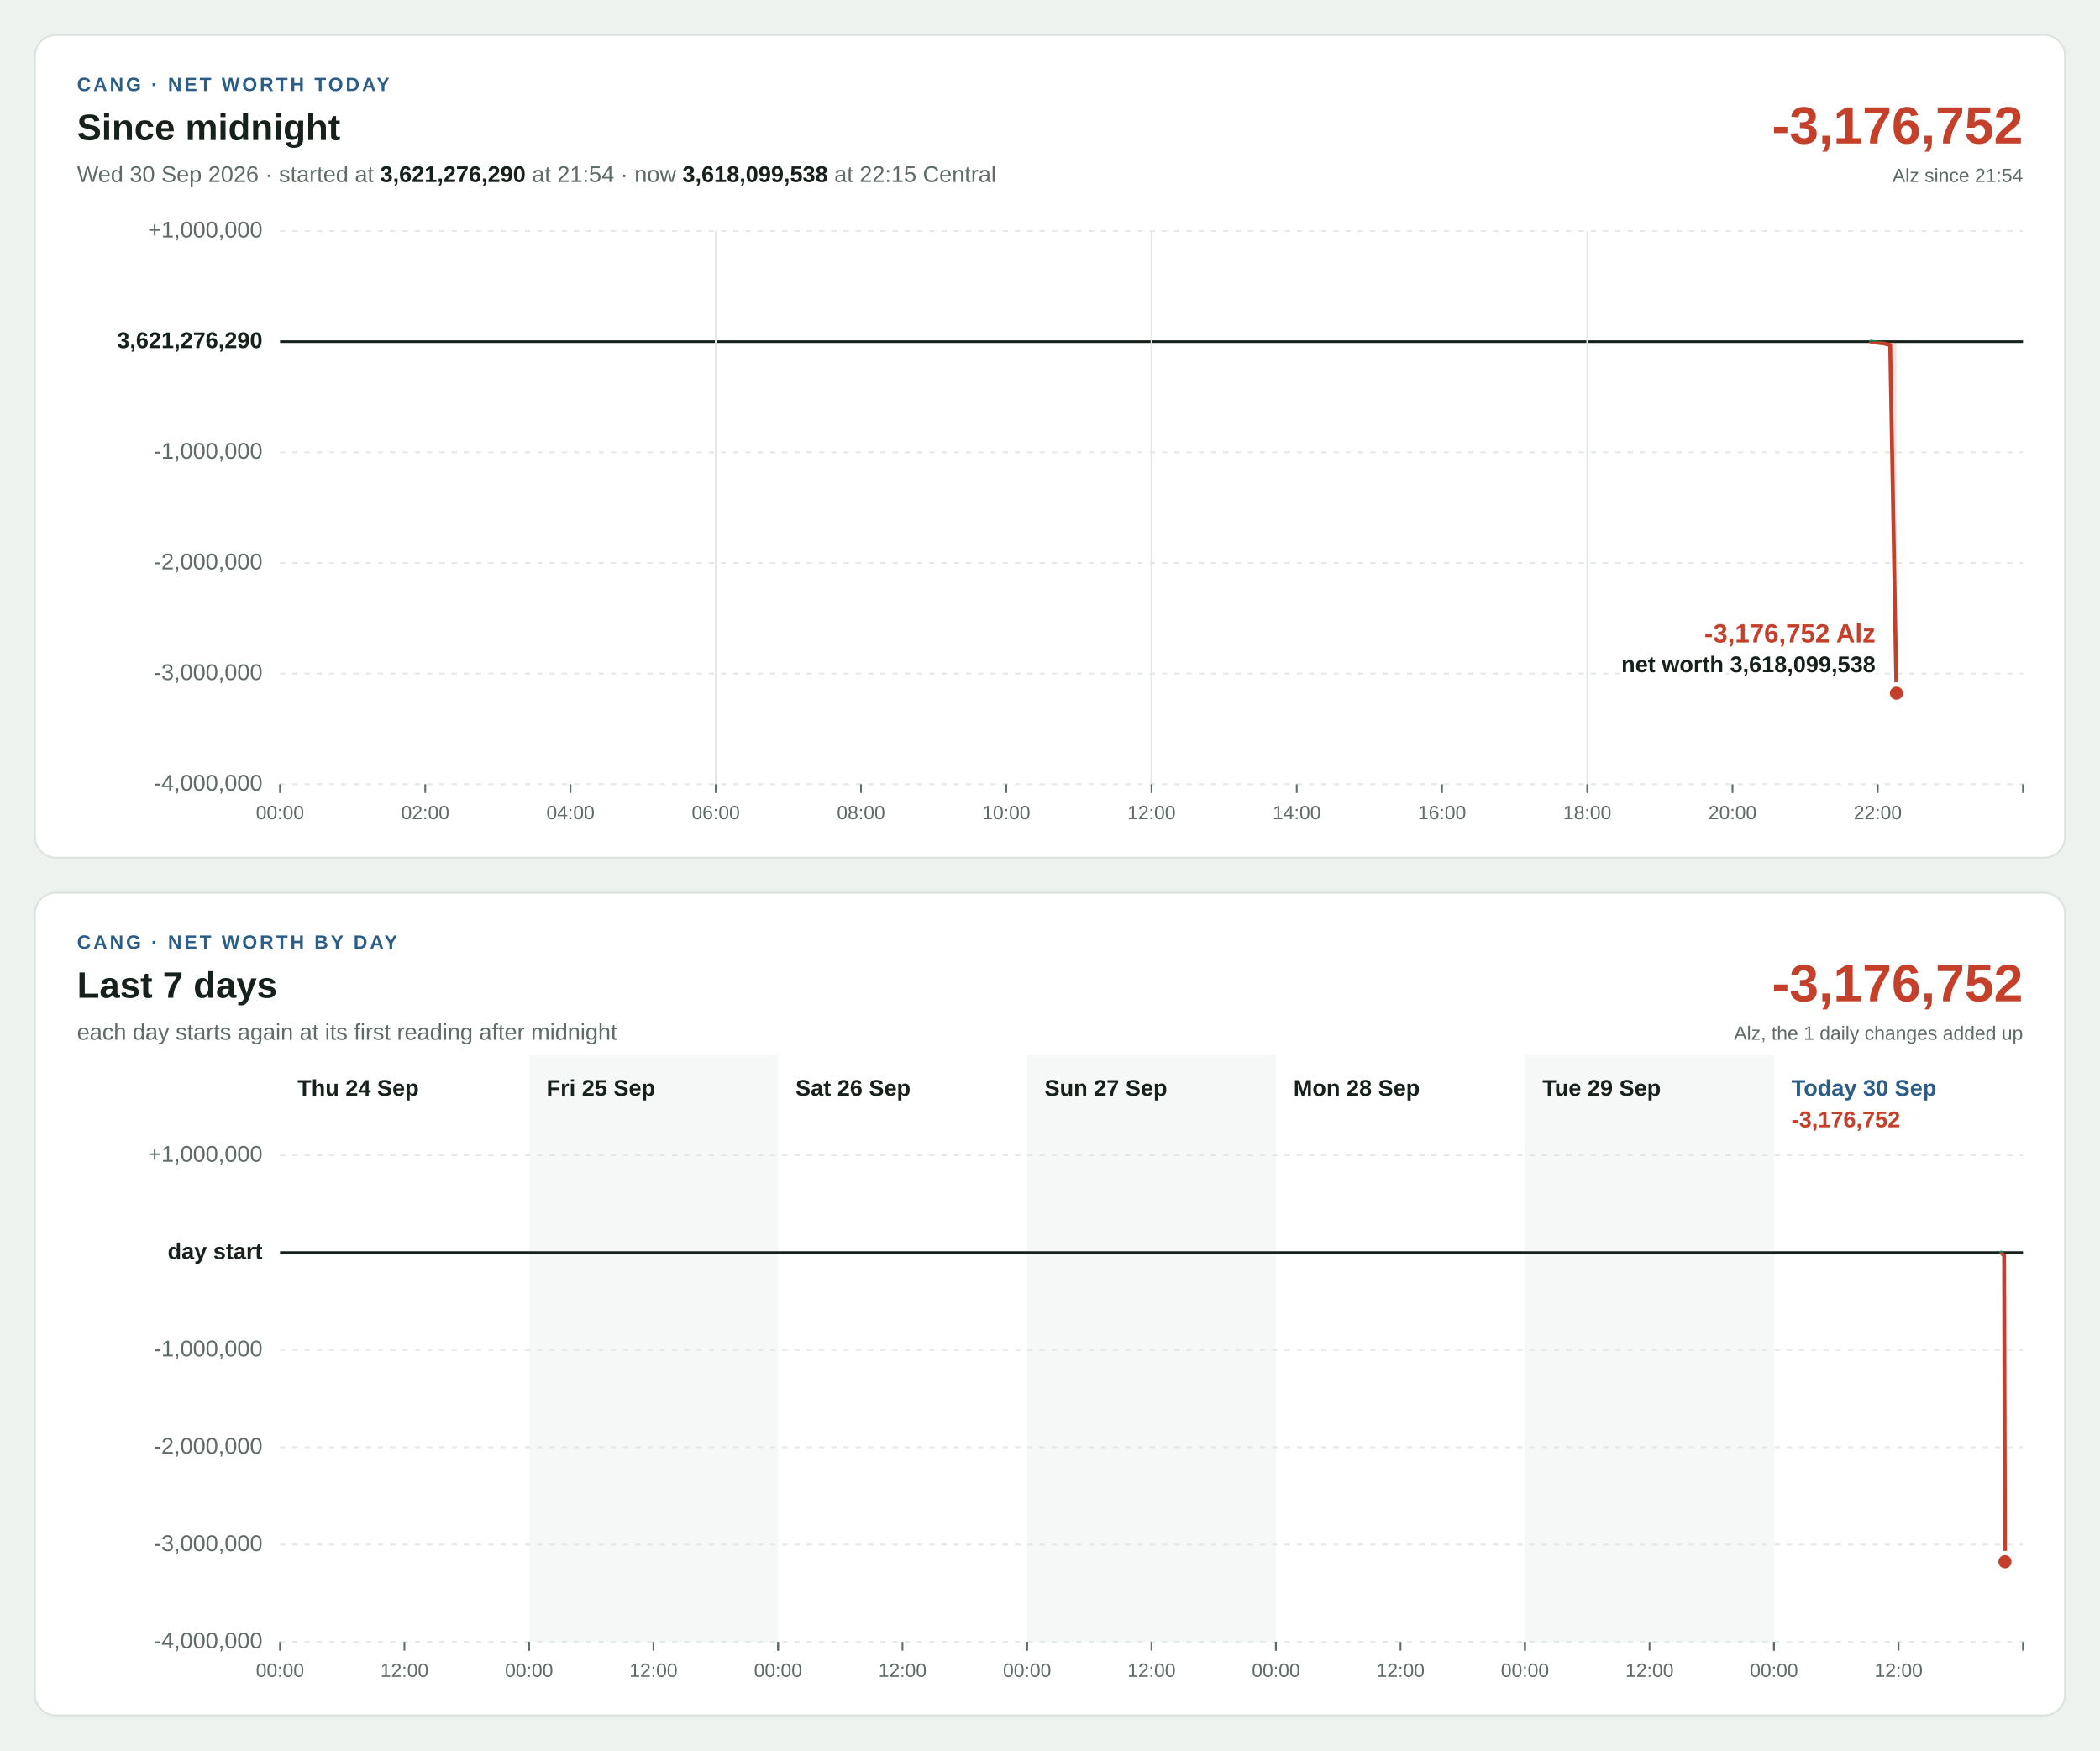
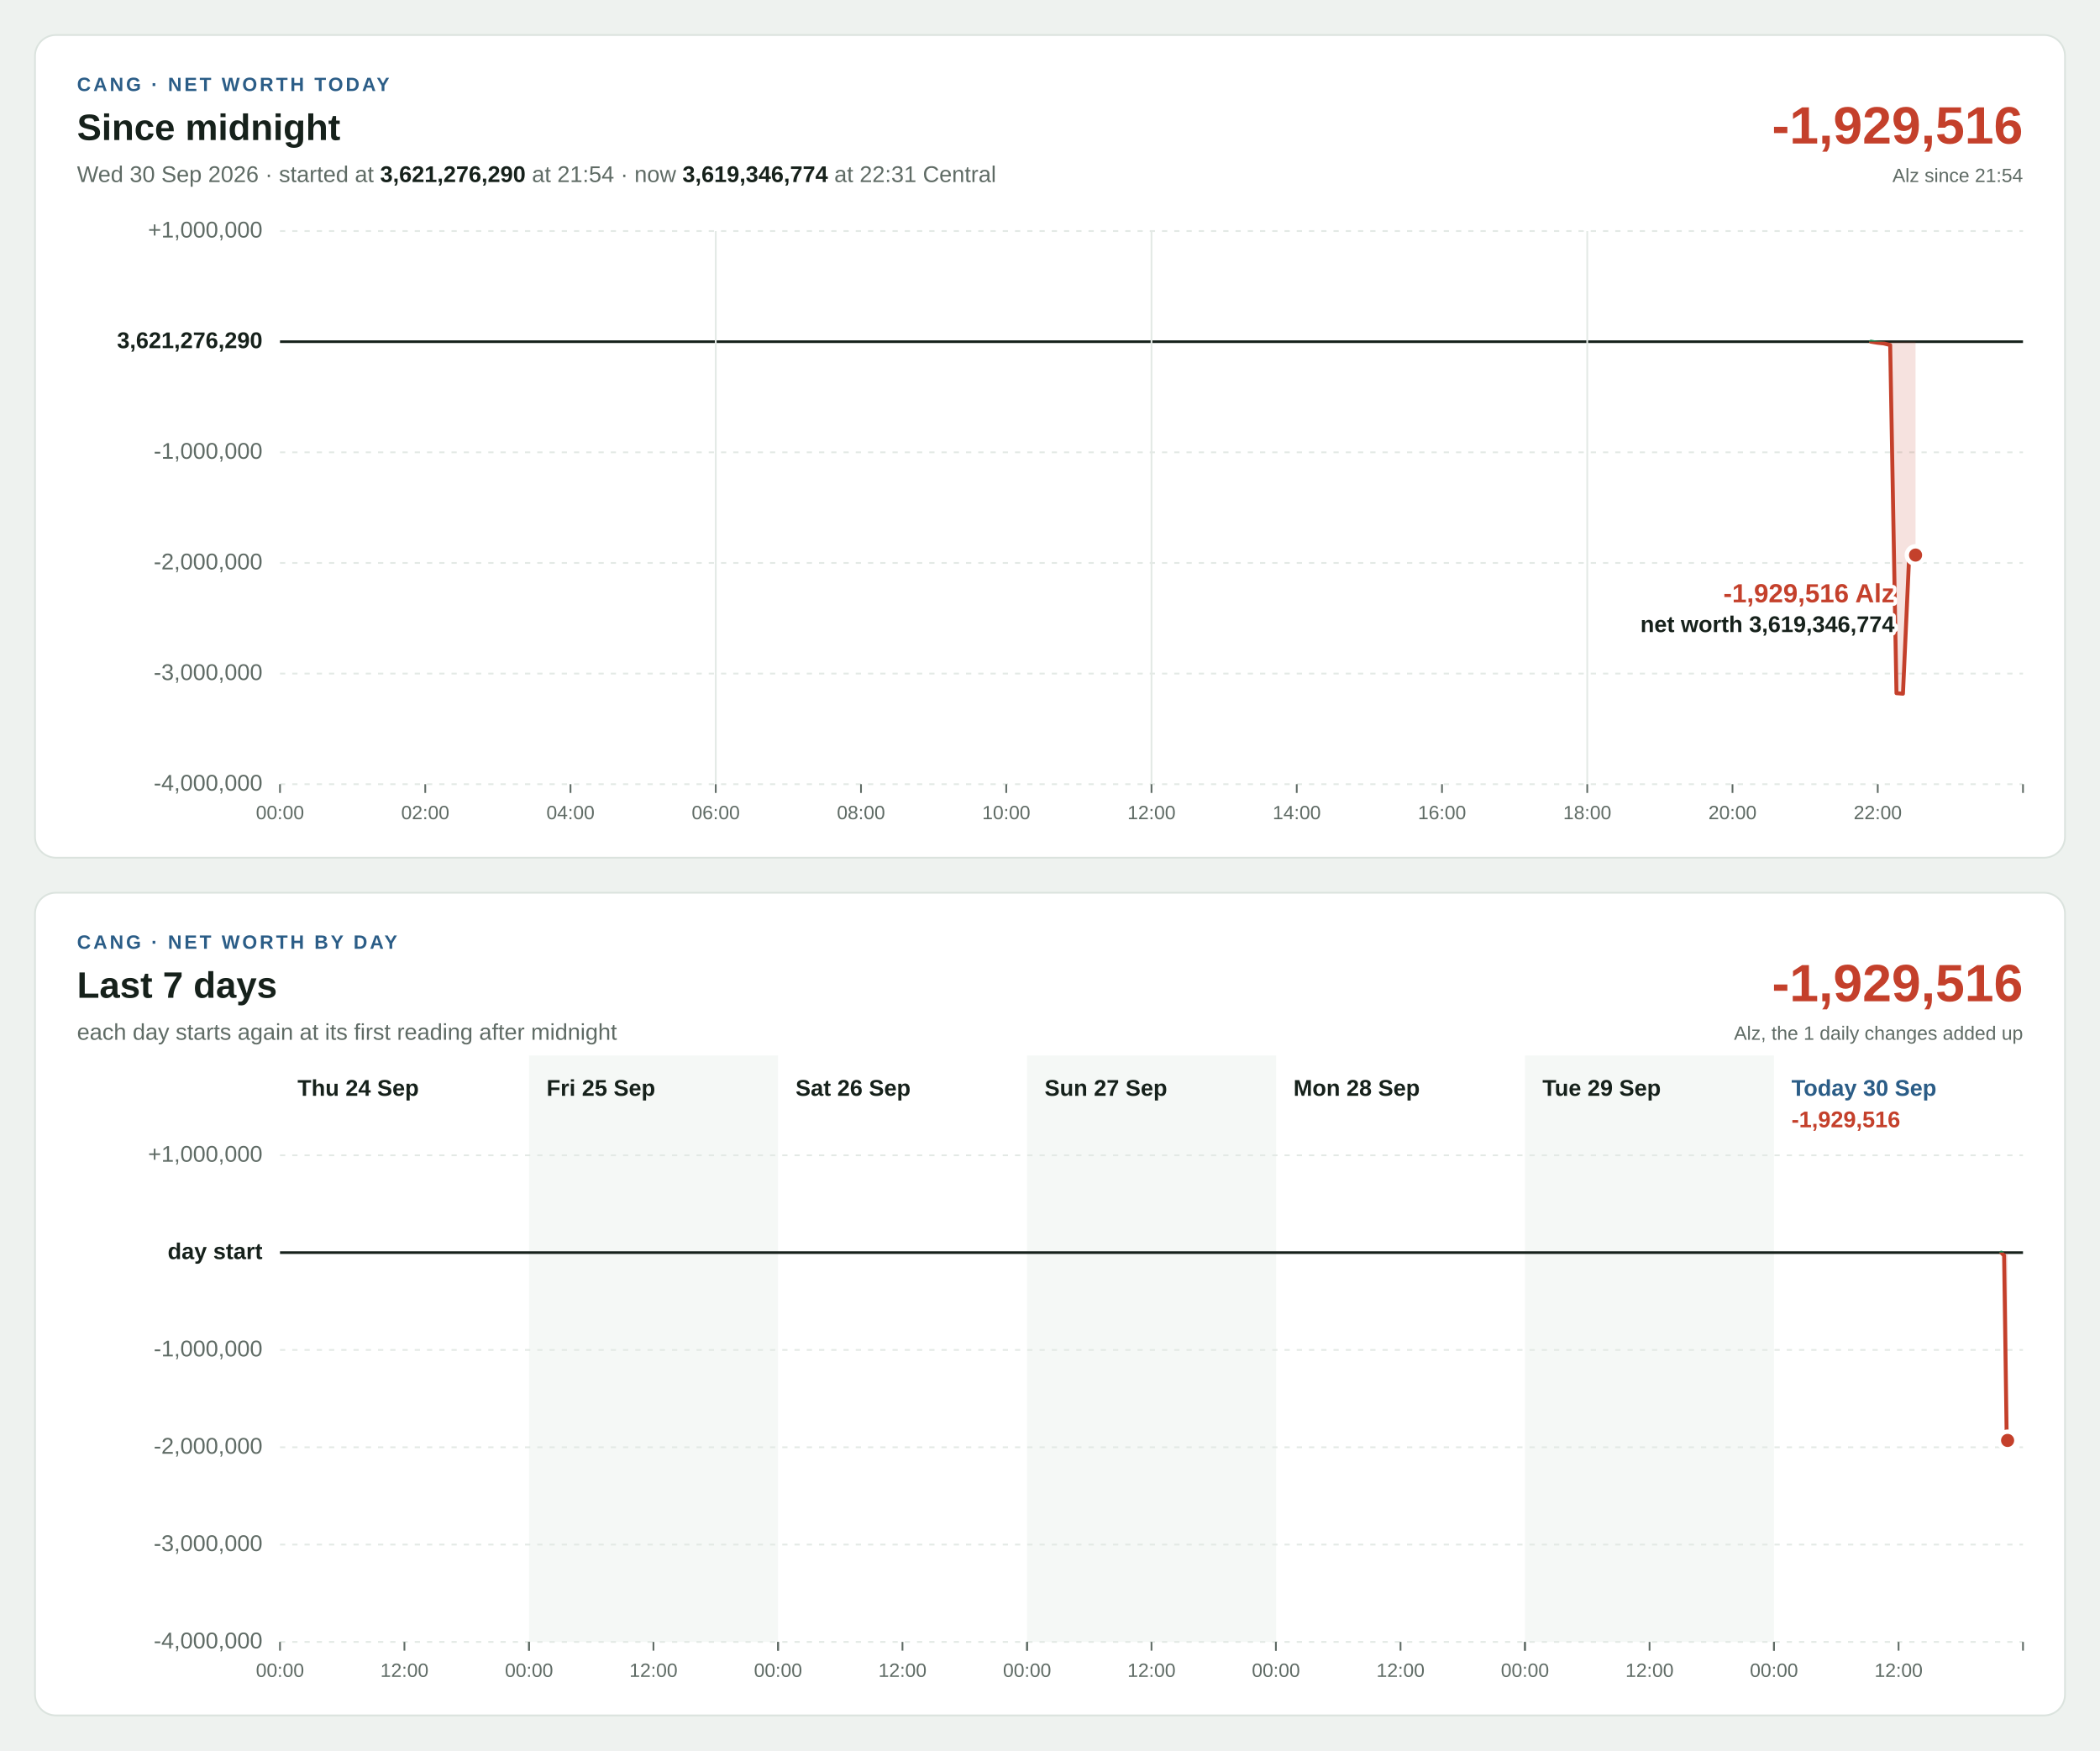
<svg xmlns="http://www.w3.org/2000/svg" width="1200" height="1000" viewBox="0 0 1200 1000" font-family="Segoe UI, Helvetica Neue, Arial, sans-serif" font-size="13" style="font-variant-numeric: tabular-nums">
  <rect width="1200" height="1000" fill="#eef2ef" />
  <g transform="translate(20,20)">
    <rect width="1160" height="470" rx="12" fill="#ffffff" stroke="#dbe3de" />
    <text x="24" y="32" font-size="11" font-weight="700" letter-spacing="1.4" fill="#2b5d87">CANG · NET WORTH TODAY</text>
    <text x="24" y="60" font-size="21" font-weight="700" fill="#16211b">Since midnight</text>
-     <text x="24" y="84" fill="#5f6b65">Wed 30 Sep 2026 · started at <tspan font-weight="700" fill="#16211b">3,621,276,290</tspan> at 21:54 · now <tspan font-weight="700" fill="#16211b">3,618,099,538</tspan> at 22:15 Central</text>
-     <text x="1136" y="62" font-size="30" font-weight="700" text-anchor="end" fill="#c4402b">-3,176,752</text>
+     <text x="24" y="84" fill="#5f6b65">Wed 30 Sep 2026 · started at <tspan font-weight="700" fill="#16211b">3,621,276,290</tspan> at 21:54 · now <tspan font-weight="700" fill="#16211b">3,619,346,774</tspan> at 22:31 Central</text>
+     <text x="1136" y="62" font-size="30" font-weight="700" text-anchor="end" fill="#c4402b">-1,929,516</text>
    <text x="1136" y="84" font-size="11" text-anchor="end" fill="#5f6b65">Alz since 21:54</text>
    <line x1="140" x2="1136" y1="428.0" y2="428.0" stroke="#e3e9e5" stroke-width="1" stroke-dasharray="3 4" />
    <text x="130" y="428.0" text-anchor="end" dominant-baseline="middle" font-weight="400" fill="#5f6b65">-4,000,000</text>
    <line x1="140" x2="1136" y1="364.8" y2="364.8" stroke="#e3e9e5" stroke-width="1" stroke-dasharray="3 4" />
    <text x="130" y="364.8" text-anchor="end" dominant-baseline="middle" font-weight="400" fill="#5f6b65">-3,000,000</text>
    <line x1="140" x2="1136" y1="301.6" y2="301.6" stroke="#e3e9e5" stroke-width="1" stroke-dasharray="3 4" />
    <text x="130" y="301.6" text-anchor="end" dominant-baseline="middle" font-weight="400" fill="#5f6b65">-2,000,000</text>
    <line x1="140" x2="1136" y1="238.4" y2="238.4" stroke="#e3e9e5" stroke-width="1" stroke-dasharray="3 4" />
    <text x="130" y="238.4" text-anchor="end" dominant-baseline="middle" font-weight="400" fill="#5f6b65">-1,000,000</text>
    <line x1="140" x2="1136" y1="175.2" y2="175.2" stroke="#16211b" stroke-width="1.5" />
    <text x="130" y="175.2" text-anchor="end" dominant-baseline="middle" font-weight="700" fill="#16211b">3,621,276,290</text>
    <line x1="140" x2="1136" y1="112.0" y2="112.0" stroke="#e3e9e5" stroke-width="1" stroke-dasharray="3 4" />
    <text x="130" y="112.0" text-anchor="end" dominant-baseline="middle" font-weight="400" fill="#5f6b65">+1,000,000</text>
    <line x1="140.0" x2="140.0" y1="428" y2="433" stroke="#5f6b65" stroke-width="1" />
    <text x="140.0" y="448" font-size="11" text-anchor="middle" fill="#5f6b65">00:00</text>
    <line x1="223.0" x2="223.0" y1="428" y2="433" stroke="#5f6b65" stroke-width="1" />
    <text x="223.0" y="448" font-size="11" text-anchor="middle" fill="#5f6b65">02:00</text>
    <line x1="306.0" x2="306.0" y1="428" y2="433" stroke="#5f6b65" stroke-width="1" />
    <text x="306.0" y="448" font-size="11" text-anchor="middle" fill="#5f6b65">04:00</text>
    <line x1="389.0" x2="389.0" y1="112" y2="428" stroke="#e3e9e5" stroke-width="1" />
    <line x1="389.0" x2="389.0" y1="428" y2="433" stroke="#5f6b65" stroke-width="1" />
    <text x="389.0" y="448" font-size="11" text-anchor="middle" fill="#5f6b65">06:00</text>
    <line x1="472.0" x2="472.0" y1="428" y2="433" stroke="#5f6b65" stroke-width="1" />
    <text x="472.0" y="448" font-size="11" text-anchor="middle" fill="#5f6b65">08:00</text>
    <line x1="555.0" x2="555.0" y1="428" y2="433" stroke="#5f6b65" stroke-width="1" />
    <text x="555.0" y="448" font-size="11" text-anchor="middle" fill="#5f6b65">10:00</text>
    <line x1="638.0" x2="638.0" y1="112" y2="428" stroke="#e3e9e5" stroke-width="1" />
    <line x1="638.0" x2="638.0" y1="428" y2="433" stroke="#5f6b65" stroke-width="1" />
    <text x="638.0" y="448" font-size="11" text-anchor="middle" fill="#5f6b65">12:00</text>
    <line x1="721.0" x2="721.0" y1="428" y2="433" stroke="#5f6b65" stroke-width="1" />
    <text x="721.0" y="448" font-size="11" text-anchor="middle" fill="#5f6b65">14:00</text>
    <line x1="804.0" x2="804.0" y1="428" y2="433" stroke="#5f6b65" stroke-width="1" />
    <text x="804.0" y="448" font-size="11" text-anchor="middle" fill="#5f6b65">16:00</text>
    <line x1="887.0" x2="887.0" y1="112" y2="428" stroke="#e3e9e5" stroke-width="1" />
    <line x1="887.0" x2="887.0" y1="428" y2="433" stroke="#5f6b65" stroke-width="1" />
    <text x="887.0" y="448" font-size="11" text-anchor="middle" fill="#5f6b65">18:00</text>
    <line x1="970.0" x2="970.0" y1="428" y2="433" stroke="#5f6b65" stroke-width="1" />
    <text x="970.0" y="448" font-size="11" text-anchor="middle" fill="#5f6b65">20:00</text>
    <line x1="1053.0" x2="1053.0" y1="428" y2="433" stroke="#5f6b65" stroke-width="1" />
    <text x="1053.0" y="448" font-size="11" text-anchor="middle" fill="#5f6b65">22:00</text>
    <line x1="1136.0" x2="1136.0" y1="428" y2="433" stroke="#5f6b65" stroke-width="1" />
    <defs>
-       <path id="shape-today" d="M1049.1 175.2L1049.1 175.2L1052.8 175.8L1056.4 176.2L1060.1 177.1L1063.7 376.0L1063.7 175.2Z" />
-       <path id="line-today" d="M1049.1 175.2L1052.8 175.8L1056.4 176.2L1060.1 177.1L1063.7 376.0" />
+       <path id="shape-today" d="M1049.1 175.2L1049.1 175.2L1052.8 175.8L1056.4 176.2L1060.1 177.1L1063.7 376.0L1067.4 376.3L1071.0 296.7L1074.6 297.1L1074.6 175.2Z" />
+       <path id="line-today" d="M1049.1 175.2L1052.8 175.8L1056.4 176.2L1060.1 177.1L1063.7 376.0L1067.4 376.3L1071.0 296.7L1074.6 297.1" />
      <clipPath id="up-today">
        <rect x="140" y="112" width="996" height="63.2" />
      </clipPath>
      <clipPath id="down-today">
        <rect x="140" y="175.2" width="996" height="252.8" />
      </clipPath>
    </defs>
    <use href="#shape-today" fill="#1d8a53" fill-opacity="0.15" clip-path="url(#up-today)" />
    <use href="#line-today" fill="none" stroke="#1d8a53" stroke-width="2.25" stroke-linejoin="round" stroke-linecap="round" clip-path="url(#up-today)" />
    <use href="#shape-today" fill="#c4402b" fill-opacity="0.15" clip-path="url(#down-today)" />
    <use href="#line-today" fill="none" stroke="#c4402b" stroke-width="2.25" stroke-linejoin="round" stroke-linecap="round" clip-path="url(#down-today)" />
-     <circle cx="1063.7" cy="376.0" r="5" fill="#c4402b" stroke="#ffffff" stroke-width="2.5" />
-     <text x="1051.7" y="347.0" text-anchor="end" font-size="15" font-weight="700" fill="#c4402b" stroke="#ffffff" stroke-width="4" stroke-linejoin="round" paint-order="stroke">-3,176,752 Alz</text>
-     <text x="1051.7" y="364.0" text-anchor="end" font-size="13" font-weight="600" fill="#16211b" stroke="#ffffff" stroke-width="4" stroke-linejoin="round" paint-order="stroke">net worth 3,618,099,538</text>
+     <circle cx="1074.6" cy="297.1" r="5" fill="#c4402b" stroke="#ffffff" stroke-width="2.5" />
+     <text x="1062.6" y="324.1" text-anchor="end" font-size="15" font-weight="700" fill="#c4402b" stroke="#ffffff" stroke-width="4" stroke-linejoin="round" paint-order="stroke">-1,929,516 Alz</text>
+     <text x="1062.6" y="341.1" text-anchor="end" font-size="13" font-weight="600" fill="#16211b" stroke="#ffffff" stroke-width="4" stroke-linejoin="round" paint-order="stroke">net worth 3,619,346,774</text>
  </g>
  <g transform="translate(20,510)">
    <rect width="1160" height="470" rx="12" fill="#ffffff" stroke="#dbe3de" />
    <text x="24" y="32" font-size="11" font-weight="700" letter-spacing="1.4" fill="#2b5d87">CANG · NET WORTH BY DAY</text>
    <text x="24" y="60" font-size="21" font-weight="700" fill="#16211b">Last 7 days</text>
    <text x="24" y="84" fill="#5f6b65">each day starts again at its first reading after midnight</text>
-     <text x="1136" y="62" font-size="30" font-weight="700" text-anchor="end" fill="#c4402b">-3,176,752</text>
+     <text x="1136" y="62" font-size="30" font-weight="700" text-anchor="end" fill="#c4402b">-1,929,516</text>
    <text x="1136" y="84" font-size="11" text-anchor="end" fill="#5f6b65">Alz, the 1 daily changes added up</text>
    <rect x="282.3" y="93" width="142.3" height="335" fill="#f5f8f6" />
    <rect x="566.9" y="93" width="142.3" height="335" fill="#f5f8f6" />
    <rect x="851.4" y="93" width="142.3" height="335" fill="#f5f8f6" />
    <line x1="140" x2="1136" y1="428.0" y2="428.0" stroke="#e3e9e5" stroke-width="1" stroke-dasharray="3 4" />
    <text x="130" y="428.0" text-anchor="end" dominant-baseline="middle" font-weight="400" fill="#5f6b65">-4,000,000</text>
    <line x1="140" x2="1136" y1="372.4" y2="372.4" stroke="#e3e9e5" stroke-width="1" stroke-dasharray="3 4" />
    <text x="130" y="372.4" text-anchor="end" dominant-baseline="middle" font-weight="400" fill="#5f6b65">-3,000,000</text>
    <line x1="140" x2="1136" y1="316.8" y2="316.8" stroke="#e3e9e5" stroke-width="1" stroke-dasharray="3 4" />
    <text x="130" y="316.8" text-anchor="end" dominant-baseline="middle" font-weight="400" fill="#5f6b65">-2,000,000</text>
    <line x1="140" x2="1136" y1="261.2" y2="261.2" stroke="#e3e9e5" stroke-width="1" stroke-dasharray="3 4" />
    <text x="130" y="261.2" text-anchor="end" dominant-baseline="middle" font-weight="400" fill="#5f6b65">-1,000,000</text>
    <line x1="140" x2="1136" y1="205.6" y2="205.6" stroke="#16211b" stroke-width="1.5" />
    <text x="130" y="205.6" text-anchor="end" dominant-baseline="middle" font-weight="700" fill="#16211b">day start</text>
    <line x1="140" x2="1136" y1="150.0" y2="150.0" stroke="#e3e9e5" stroke-width="1" stroke-dasharray="3 4" />
    <text x="130" y="150.0" text-anchor="end" dominant-baseline="middle" font-weight="400" fill="#5f6b65">+1,000,000</text>
    <text x="150.0" y="116" font-weight="700" fill="#16211b">Thu 24 Sep</text>
    <line x1="140.0" x2="140.0" y1="428" y2="433" stroke="#5f6b65" stroke-width="1" />
    <text x="140.0" y="448" font-size="11" text-anchor="middle" fill="#5f6b65">00:00</text>
    <line x1="211.1" x2="211.1" y1="428" y2="433" stroke="#5f6b65" stroke-width="1" />
    <text x="211.1" y="448" font-size="11" text-anchor="middle" fill="#5f6b65">12:00</text>
    <line x1="282.3" x2="282.3" y1="428" y2="433" stroke="#5f6b65" stroke-width="1" />
    <text x="292.3" y="116" font-weight="700" fill="#16211b">Fri 25 Sep</text>
    <line x1="282.3" x2="282.3" y1="428" y2="433" stroke="#5f6b65" stroke-width="1" />
    <text x="282.3" y="448" font-size="11" text-anchor="middle" fill="#5f6b65">00:00</text>
    <line x1="353.4" x2="353.4" y1="428" y2="433" stroke="#5f6b65" stroke-width="1" />
    <text x="353.4" y="448" font-size="11" text-anchor="middle" fill="#5f6b65">12:00</text>
    <line x1="424.6" x2="424.6" y1="428" y2="433" stroke="#5f6b65" stroke-width="1" />
    <text x="434.6" y="116" font-weight="700" fill="#16211b">Sat 26 Sep</text>
    <line x1="424.6" x2="424.6" y1="428" y2="433" stroke="#5f6b65" stroke-width="1" />
    <text x="424.6" y="448" font-size="11" text-anchor="middle" fill="#5f6b65">00:00</text>
    <line x1="495.7" x2="495.7" y1="428" y2="433" stroke="#5f6b65" stroke-width="1" />
    <text x="495.7" y="448" font-size="11" text-anchor="middle" fill="#5f6b65">12:00</text>
    <line x1="566.9" x2="566.9" y1="428" y2="433" stroke="#5f6b65" stroke-width="1" />
    <text x="576.9" y="116" font-weight="700" fill="#16211b">Sun 27 Sep</text>
    <line x1="566.9" x2="566.9" y1="428" y2="433" stroke="#5f6b65" stroke-width="1" />
    <text x="566.9" y="448" font-size="11" text-anchor="middle" fill="#5f6b65">00:00</text>
    <line x1="638.0" x2="638.0" y1="428" y2="433" stroke="#5f6b65" stroke-width="1" />
    <text x="638.0" y="448" font-size="11" text-anchor="middle" fill="#5f6b65">12:00</text>
    <line x1="709.1" x2="709.1" y1="428" y2="433" stroke="#5f6b65" stroke-width="1" />
    <text x="719.1" y="116" font-weight="700" fill="#16211b">Mon 28 Sep</text>
    <line x1="709.1" x2="709.1" y1="428" y2="433" stroke="#5f6b65" stroke-width="1" />
    <text x="709.1" y="448" font-size="11" text-anchor="middle" fill="#5f6b65">00:00</text>
    <line x1="780.3" x2="780.3" y1="428" y2="433" stroke="#5f6b65" stroke-width="1" />
    <text x="780.3" y="448" font-size="11" text-anchor="middle" fill="#5f6b65">12:00</text>
    <line x1="851.4" x2="851.4" y1="428" y2="433" stroke="#5f6b65" stroke-width="1" />
    <text x="861.4" y="116" font-weight="700" fill="#16211b">Tue 29 Sep</text>
    <line x1="851.4" x2="851.4" y1="428" y2="433" stroke="#5f6b65" stroke-width="1" />
    <text x="851.4" y="448" font-size="11" text-anchor="middle" fill="#5f6b65">00:00</text>
    <line x1="922.6" x2="922.6" y1="428" y2="433" stroke="#5f6b65" stroke-width="1" />
    <text x="922.6" y="448" font-size="11" text-anchor="middle" fill="#5f6b65">12:00</text>
    <line x1="993.7" x2="993.7" y1="428" y2="433" stroke="#5f6b65" stroke-width="1" />
    <text x="1003.7" y="116" font-weight="700" fill="#2b5d87">Today 30 Sep</text>
    <line x1="993.7" x2="993.7" y1="428" y2="433" stroke="#5f6b65" stroke-width="1" />
    <text x="993.7" y="448" font-size="11" text-anchor="middle" fill="#5f6b65">00:00</text>
    <line x1="1064.9" x2="1064.9" y1="428" y2="433" stroke="#5f6b65" stroke-width="1" />
    <text x="1064.9" y="448" font-size="11" text-anchor="middle" fill="#5f6b65">12:00</text>
    <line x1="1136.0" x2="1136.0" y1="428" y2="433" stroke="#5f6b65" stroke-width="1" />
-     <text x="1003.7" y="134" font-weight="700" fill="#c4402b">-3,176,752</text>
+     <text x="1003.7" y="134" font-weight="700" fill="#c4402b">-1,929,516</text>
    <defs>
-       <path id="shape-day6" d="M1123.6 205.6L1123.6 205.6L1125.2 207.3L1125.7 382.2L1125.7 205.6Z" />
-       <path id="line-day6" d="M1123.6 205.6L1125.2 207.3L1125.7 382.2" />
+       <path id="shape-day6" d="M1123.6 205.6L1123.6 205.6L1125.2 207.3L1126.7 312.5L1127.2 312.9L1127.2 205.6Z" />
+       <path id="line-day6" d="M1123.6 205.6L1125.2 207.3L1126.7 312.5L1127.2 312.9" />
      <clipPath id="up-day6">
        <rect x="140" y="150" width="996" height="55.6" />
      </clipPath>
      <clipPath id="down-day6">
        <rect x="140" y="205.6" width="996" height="222.4" />
      </clipPath>
    </defs>
    <use href="#shape-day6" fill="#1d8a53" fill-opacity="0.15" clip-path="url(#up-day6)" />
    <use href="#line-day6" fill="none" stroke="#1d8a53" stroke-width="2.25" stroke-linejoin="round" stroke-linecap="round" clip-path="url(#up-day6)" />
    <use href="#shape-day6" fill="#c4402b" fill-opacity="0.15" clip-path="url(#down-day6)" />
    <use href="#line-day6" fill="none" stroke="#c4402b" stroke-width="2.25" stroke-linejoin="round" stroke-linecap="round" clip-path="url(#down-day6)" />
-     <circle cx="1125.7" cy="382.2" r="5" fill="#c4402b" stroke="#ffffff" stroke-width="2.5" />
+     <circle cx="1127.2" cy="312.9" r="5" fill="#c4402b" stroke="#ffffff" stroke-width="2.5" />
  </g>
</svg>
